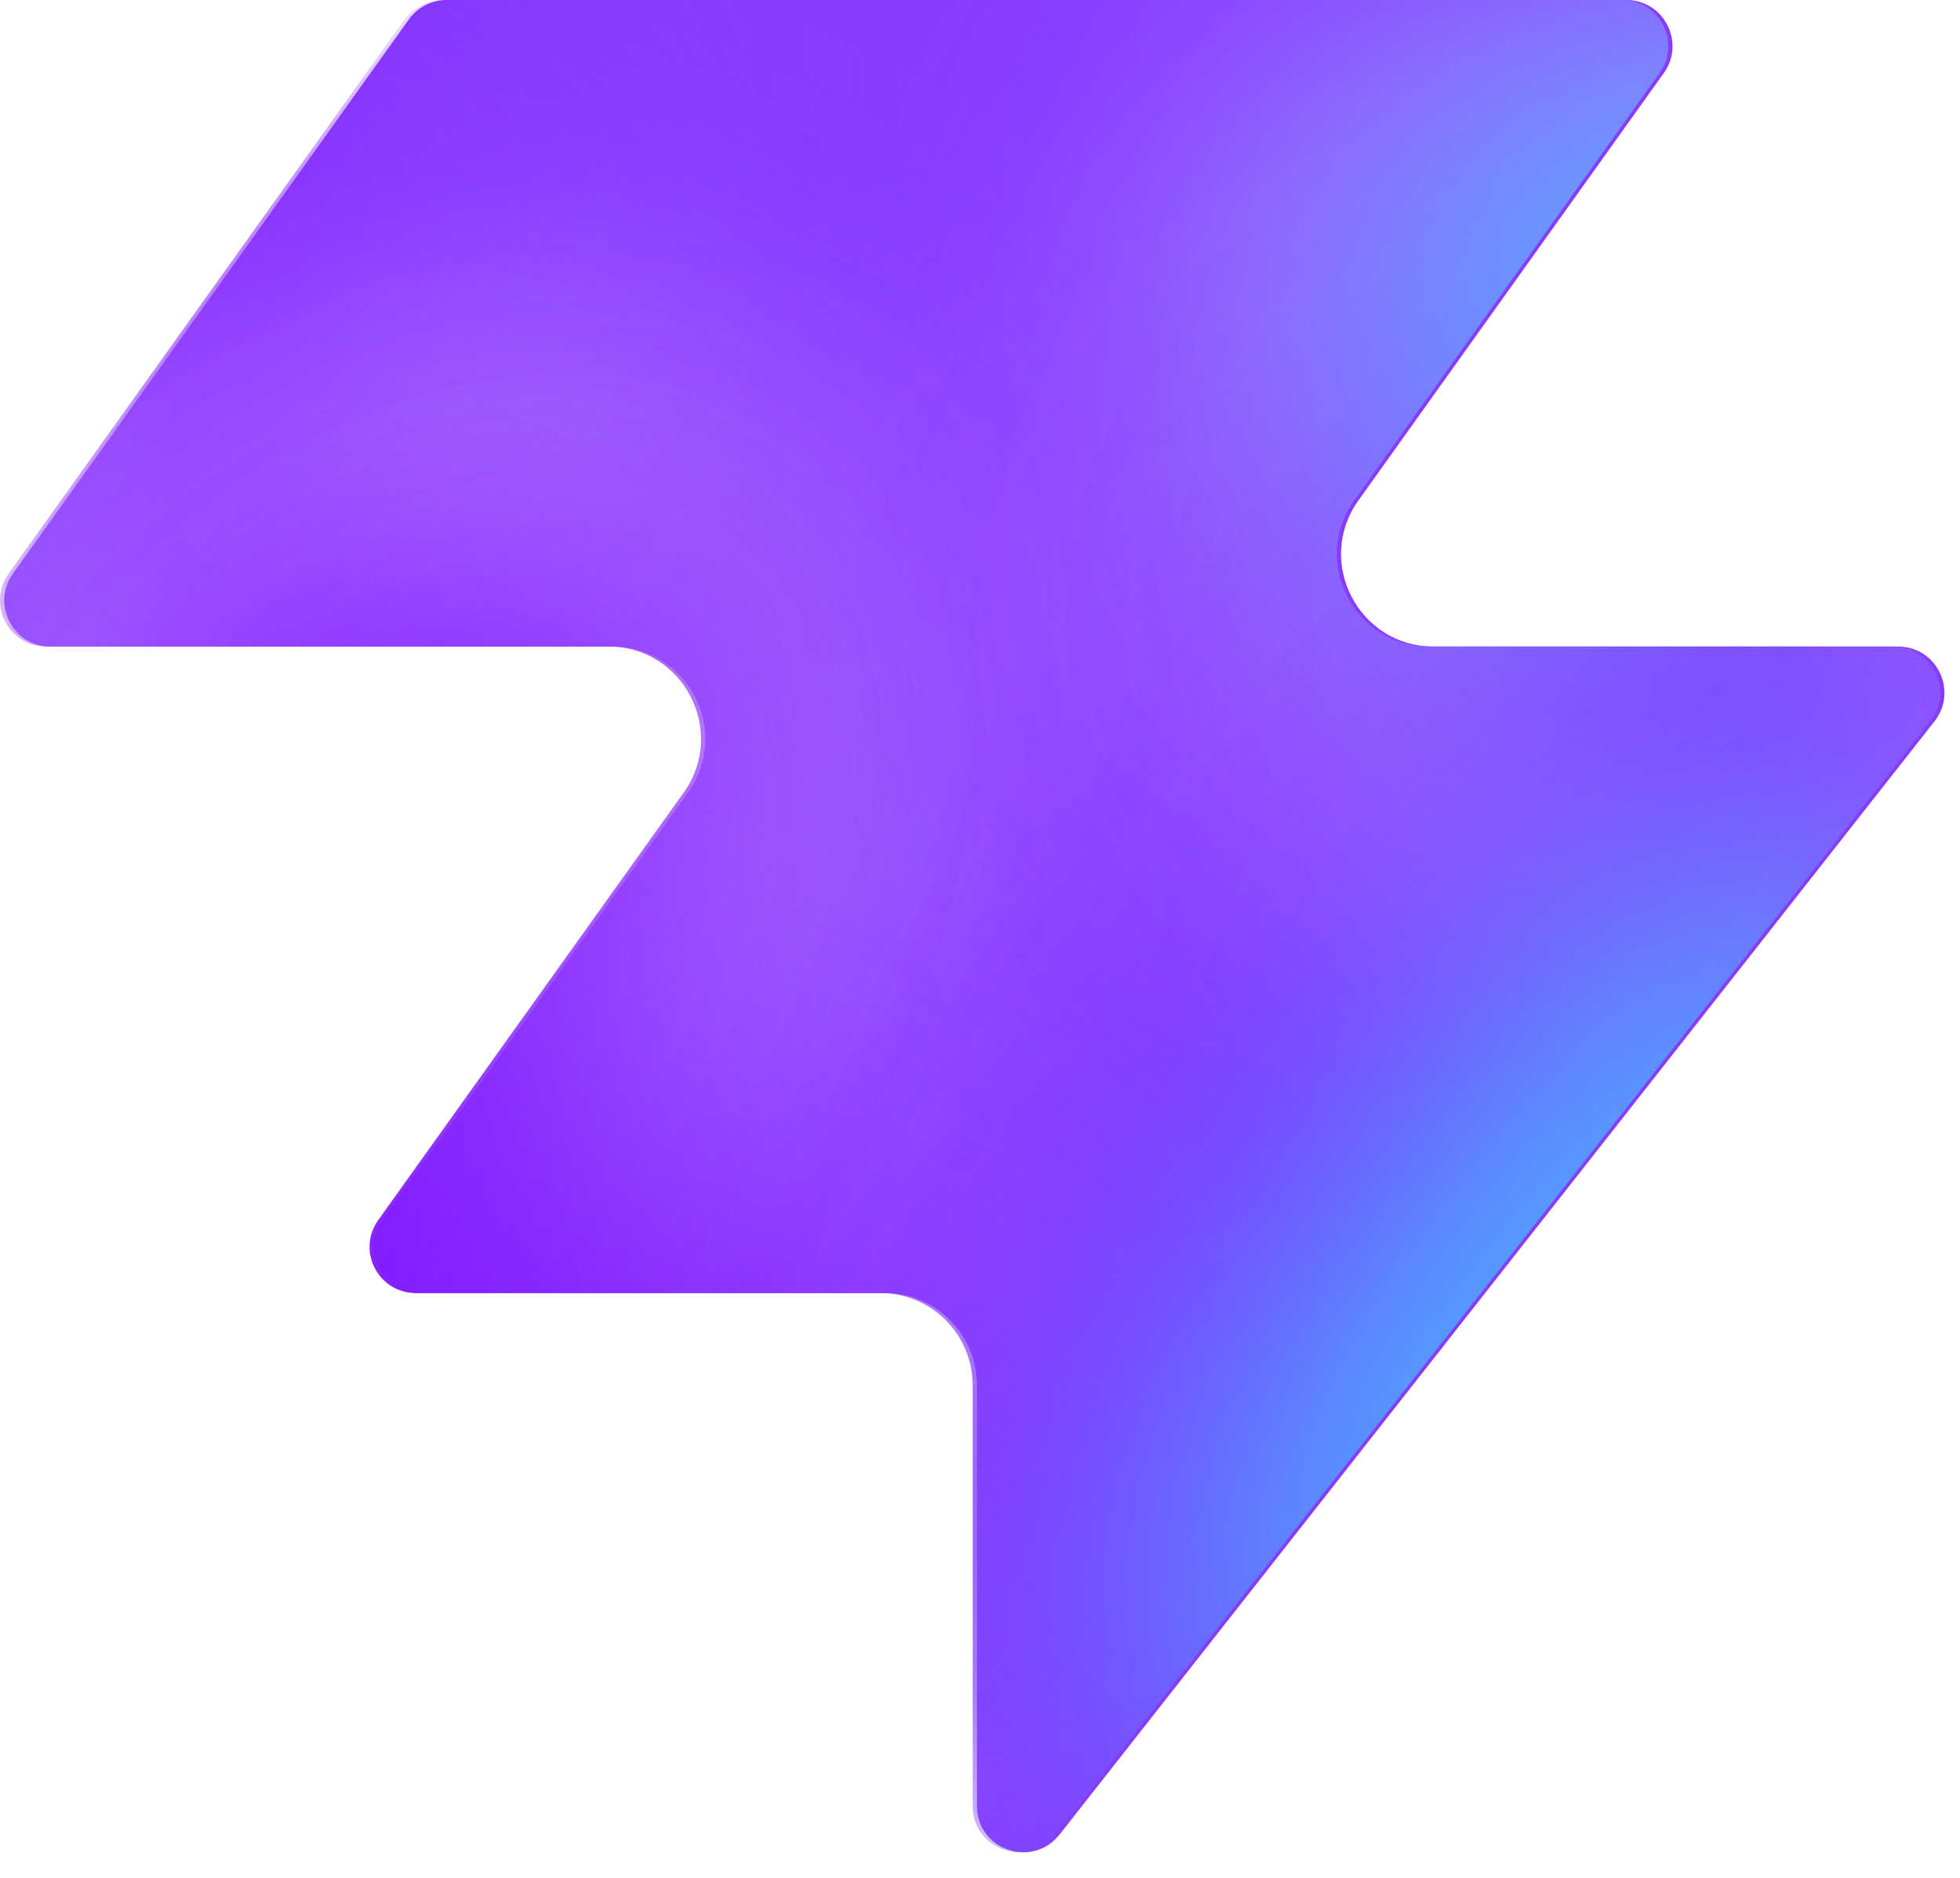
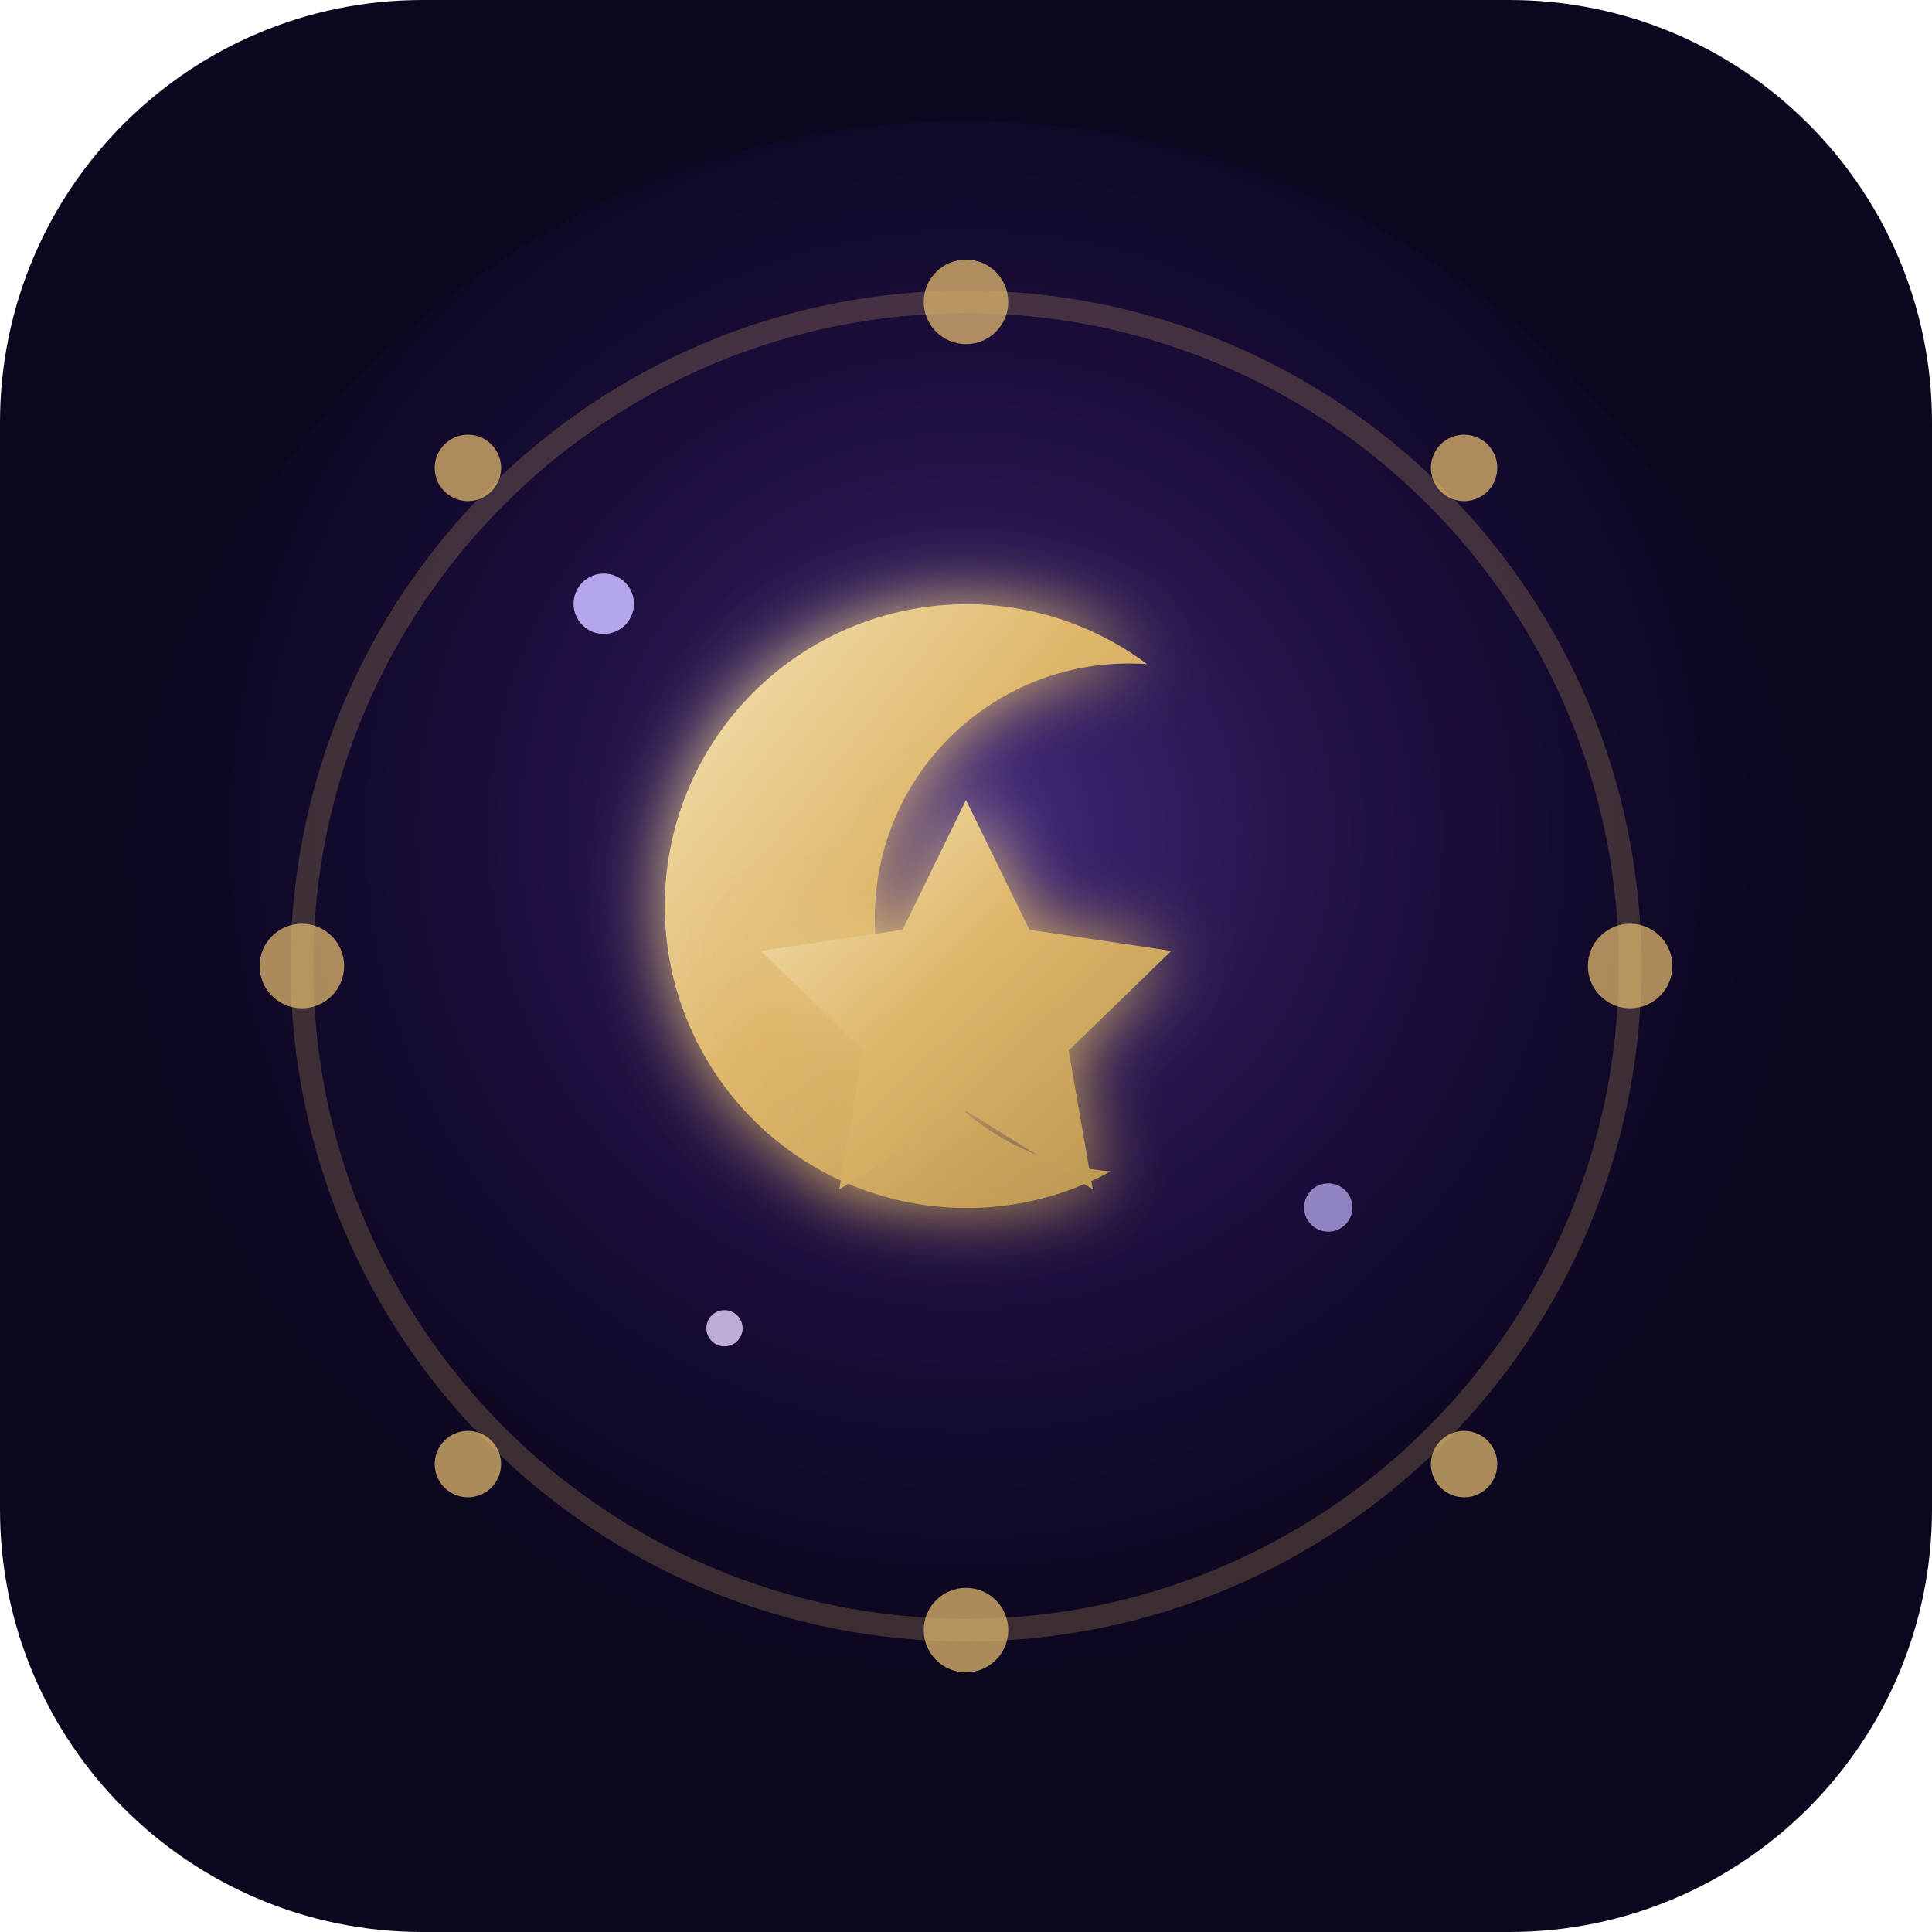
- <svg xmlns="http://www.w3.org/2000/svg" width="48" height="46" fill="none" viewBox="0 0 48 46">
-   <path fill="#863bff" d="M25.946 44.938c-.664.845-2.021.375-2.021-.698V33.937a2.26 2.26 0 0 0-2.262-2.262H10.287c-.92 0-1.456-1.04-.92-1.788l7.48-10.471c1.07-1.497 0-3.578-1.842-3.578H1.237c-.92 0-1.456-1.04-.92-1.788L10.013.474c.214-.297.556-.474.92-.474h28.894c.92 0 1.456 1.04.92 1.788l-7.48 10.471c-1.07 1.498 0 3.579 1.842 3.579h11.377c.943 0 1.473 1.088.89 1.83L25.947 44.94z" style="fill:#863bff;fill:color(display-p3 .525 .23 1);fill-opacity:1" />
-   <mask id="a" width="48" height="46" x="0" y="0" maskUnits="userSpaceOnUse" style="mask-type:alpha">
-     <path fill="#000" d="M25.842 44.938c-.664.844-2.021.375-2.021-.698V33.937a2.26 2.26 0 0 0-2.262-2.262H10.183c-.92 0-1.456-1.04-.92-1.788l7.48-10.471c1.07-1.498 0-3.579-1.842-3.579H1.133c-.92 0-1.456-1.04-.92-1.787L9.91.473c.214-.297.556-.474.92-.474h28.894c.92 0 1.456 1.04.92 1.788l-7.48 10.471c-1.07 1.498 0 3.578 1.842 3.578h11.377c.943 0 1.473 1.088.89 1.832L25.843 44.94z" style="fill:#000;fill-opacity:1" />
-   </mask>
-   <g mask="url(#a)">
-     <g filter="url(#b)">
-       <ellipse cx="5.508" cy="14.704" fill="#ede6ff" rx="5.508" ry="14.704" style="fill:#ede6ff;fill:color(display-p3 .927 .903 1);fill-opacity:1" transform="matrix(.00324 1 1 -.00324 -4.47 31.516)" />
-     </g>
-     <g filter="url(#c)">
-       <ellipse cx="10.399" cy="29.851" fill="#ede6ff" rx="10.399" ry="29.851" style="fill:#ede6ff;fill:color(display-p3 .927 .903 1);fill-opacity:1" transform="matrix(.00324 1 1 -.00324 -39.328 7.883)" />
-     </g>
-     <g filter="url(#d)">
-       <ellipse cx="5.508" cy="30.487" fill="#7e14ff" rx="5.508" ry="30.487" style="fill:#7e14ff;fill:color(display-p3 .492 .077 1);fill-opacity:1" transform="rotate(89.814 -25.913 -14.639)scale(1 -1)" />
-     </g>
-     <g filter="url(#e)">
-       <ellipse cx="5.508" cy="30.599" fill="#7e14ff" rx="5.508" ry="30.599" style="fill:#7e14ff;fill:color(display-p3 .492 .077 1);fill-opacity:1" transform="rotate(89.814 -32.644 -3.334)scale(1 -1)" />
-     </g>
-     <g filter="url(#f)">
-       <ellipse cx="5.508" cy="30.599" fill="#7e14ff" rx="5.508" ry="30.599" style="fill:#7e14ff;fill:color(display-p3 .492 .077 1);fill-opacity:1" transform="matrix(.00324 1 1 -.00324 -34.34 30.47)" />
-     </g>
-     <g filter="url(#g)">
-       <ellipse cx="14.072" cy="22.078" fill="#ede6ff" rx="14.072" ry="22.078" style="fill:#ede6ff;fill:color(display-p3 .927 .903 1);fill-opacity:1" transform="rotate(93.35 24.506 48.493)scale(-1 1)" />
-     </g>
-     <g filter="url(#h)">
-       <ellipse cx="3.47" cy="21.501" fill="#7e14ff" rx="3.47" ry="21.501" style="fill:#7e14ff;fill:color(display-p3 .492 .077 1);fill-opacity:1" transform="rotate(89.009 28.708 47.59)scale(-1 1)" />
-     </g>
-     <g filter="url(#i)">
-       <ellipse cx="3.47" cy="21.501" fill="#7e14ff" rx="3.47" ry="21.501" style="fill:#7e14ff;fill:color(display-p3 .492 .077 1);fill-opacity:1" transform="rotate(89.009 28.708 47.59)scale(-1 1)" />
-     </g>
-     <g filter="url(#j)">
-       <ellipse cx=".387" cy="8.972" fill="#7e14ff" rx="4.407" ry="29.108" style="fill:#7e14ff;fill:color(display-p3 .492 .077 1);fill-opacity:1" transform="rotate(39.51 .387 8.972)" />
-     </g>
-     <g filter="url(#k)">
-       <ellipse cx="47.523" cy="-6.092" fill="#7e14ff" rx="4.407" ry="29.108" style="fill:#7e14ff;fill:color(display-p3 .492 .077 1);fill-opacity:1" transform="rotate(37.892 47.523 -6.092)" />
-     </g>
-     <g filter="url(#l)">
-       <ellipse cx="41.412" cy="6.333" fill="#47bfff" rx="5.971" ry="9.665" style="fill:#47bfff;fill:color(display-p3 .28 .748 1);fill-opacity:1" transform="rotate(37.892 41.412 6.333)" />
-     </g>
-     <g filter="url(#m)">
-       <ellipse cx="-1.879" cy="38.332" fill="#7e14ff" rx="4.407" ry="29.108" style="fill:#7e14ff;fill:color(display-p3 .492 .077 1);fill-opacity:1" transform="rotate(37.892 -1.88 38.332)" />
-     </g>
-     <g filter="url(#n)">
-       <ellipse cx="-1.879" cy="38.332" fill="#7e14ff" rx="4.407" ry="29.108" style="fill:#7e14ff;fill:color(display-p3 .492 .077 1);fill-opacity:1" transform="rotate(37.892 -1.88 38.332)" />
-     </g>
-     <g filter="url(#o)">
-       <ellipse cx="35.651" cy="29.907" fill="#7e14ff" rx="4.407" ry="29.108" style="fill:#7e14ff;fill:color(display-p3 .492 .077 1);fill-opacity:1" transform="rotate(37.892 35.651 29.907)" />
-     </g>
-     <g filter="url(#p)">
-       <ellipse cx="38.418" cy="32.4" fill="#47bfff" rx="5.971" ry="15.297" style="fill:#47bfff;fill:color(display-p3 .28 .748 1);fill-opacity:1" transform="rotate(37.892 38.418 32.4)" />
-     </g>
-   </g>
+ <svg xmlns="http://www.w3.org/2000/svg" viewBox="0 0 64 64" role="img" aria-label="Sidusastro">
  <defs>
-     <filter id="b" width="60.045" height="41.654" x="-19.77" y="16.149" color-interpolation-filters="sRGB" filterUnits="userSpaceOnUse">
-       <feFlood flood-opacity="0" result="BackgroundImageFix" />
-       <feBlend in="SourceGraphic" in2="BackgroundImageFix" result="shape" />
-       <feGaussianBlur result="effect1_foregroundBlur_2002_17158" stdDeviation="7.659" />
-     </filter>
-     <filter id="c" width="90.34" height="51.437" x="-54.613" y="-7.533" color-interpolation-filters="sRGB" filterUnits="userSpaceOnUse">
-       <feFlood flood-opacity="0" result="BackgroundImageFix" />
-       <feBlend in="SourceGraphic" in2="BackgroundImageFix" result="shape" />
-       <feGaussianBlur result="effect1_foregroundBlur_2002_17158" stdDeviation="7.659" />
-     </filter>
-     <filter id="d" width="79.355" height="29.4" x="-49.64" y="2.03" color-interpolation-filters="sRGB" filterUnits="userSpaceOnUse">
-       <feFlood flood-opacity="0" result="BackgroundImageFix" />
-       <feBlend in="SourceGraphic" in2="BackgroundImageFix" result="shape" />
-       <feGaussianBlur result="effect1_foregroundBlur_2002_17158" stdDeviation="4.596" />
-     </filter>
-     <filter id="e" width="79.579" height="29.4" x="-45.045" y="20.029" color-interpolation-filters="sRGB" filterUnits="userSpaceOnUse">
-       <feFlood flood-opacity="0" result="BackgroundImageFix" />
-       <feBlend in="SourceGraphic" in2="BackgroundImageFix" result="shape" />
-       <feGaussianBlur result="effect1_foregroundBlur_2002_17158" stdDeviation="4.596" />
-     </filter>
-     <filter id="f" width="79.579" height="29.4" x="-43.513" y="21.178" color-interpolation-filters="sRGB" filterUnits="userSpaceOnUse">
-       <feFlood flood-opacity="0" result="BackgroundImageFix" />
-       <feBlend in="SourceGraphic" in2="BackgroundImageFix" result="shape" />
-       <feGaussianBlur result="effect1_foregroundBlur_2002_17158" stdDeviation="4.596" />
-     </filter>
-     <filter id="g" width="74.749" height="58.852" x="15.756" y="-17.901" color-interpolation-filters="sRGB" filterUnits="userSpaceOnUse">
-       <feFlood flood-opacity="0" result="BackgroundImageFix" />
-       <feBlend in="SourceGraphic" in2="BackgroundImageFix" result="shape" />
-       <feGaussianBlur result="effect1_foregroundBlur_2002_17158" stdDeviation="7.659" />
-     </filter>
-     <filter id="h" width="61.377" height="25.362" x="23.548" y="2.284" color-interpolation-filters="sRGB" filterUnits="userSpaceOnUse">
-       <feFlood flood-opacity="0" result="BackgroundImageFix" />
-       <feBlend in="SourceGraphic" in2="BackgroundImageFix" result="shape" />
-       <feGaussianBlur result="effect1_foregroundBlur_2002_17158" stdDeviation="4.596" />
-     </filter>
-     <filter id="i" width="61.377" height="25.362" x="23.548" y="2.284" color-interpolation-filters="sRGB" filterUnits="userSpaceOnUse">
-       <feFlood flood-opacity="0" result="BackgroundImageFix" />
-       <feBlend in="SourceGraphic" in2="BackgroundImageFix" result="shape" />
-       <feGaussianBlur result="effect1_foregroundBlur_2002_17158" stdDeviation="4.596" />
-     </filter>
-     <filter id="j" width="56.045" height="63.649" x="-27.636" y="-22.853" color-interpolation-filters="sRGB" filterUnits="userSpaceOnUse">
-       <feFlood flood-opacity="0" result="BackgroundImageFix" />
-       <feBlend in="SourceGraphic" in2="BackgroundImageFix" result="shape" />
-       <feGaussianBlur result="effect1_foregroundBlur_2002_17158" stdDeviation="4.596" />
-     </filter>
-     <filter id="k" width="54.814" height="64.646" x="20.116" y="-38.415" color-interpolation-filters="sRGB" filterUnits="userSpaceOnUse">
-       <feFlood flood-opacity="0" result="BackgroundImageFix" />
-       <feBlend in="SourceGraphic" in2="BackgroundImageFix" result="shape" />
-       <feGaussianBlur result="effect1_foregroundBlur_2002_17158" stdDeviation="4.596" />
-     </filter>
-     <filter id="l" width="33.541" height="35.313" x="24.641" y="-11.323" color-interpolation-filters="sRGB" filterUnits="userSpaceOnUse">
-       <feFlood flood-opacity="0" result="BackgroundImageFix" />
-       <feBlend in="SourceGraphic" in2="BackgroundImageFix" result="shape" />
-       <feGaussianBlur result="effect1_foregroundBlur_2002_17158" stdDeviation="4.596" />
-     </filter>
-     <filter id="m" width="54.814" height="64.646" x="-29.286" y="6.009" color-interpolation-filters="sRGB" filterUnits="userSpaceOnUse">
-       <feFlood flood-opacity="0" result="BackgroundImageFix" />
-       <feBlend in="SourceGraphic" in2="BackgroundImageFix" result="shape" />
-       <feGaussianBlur result="effect1_foregroundBlur_2002_17158" stdDeviation="4.596" />
-     </filter>
-     <filter id="n" width="54.814" height="64.646" x="-29.286" y="6.009" color-interpolation-filters="sRGB" filterUnits="userSpaceOnUse">
-       <feFlood flood-opacity="0" result="BackgroundImageFix" />
-       <feBlend in="SourceGraphic" in2="BackgroundImageFix" result="shape" />
-       <feGaussianBlur result="effect1_foregroundBlur_2002_17158" stdDeviation="4.596" />
-     </filter>
-     <filter id="o" width="54.814" height="64.646" x="8.244" y="-2.416" color-interpolation-filters="sRGB" filterUnits="userSpaceOnUse">
-       <feFlood flood-opacity="0" result="BackgroundImageFix" />
-       <feBlend in="SourceGraphic" in2="BackgroundImageFix" result="shape" />
-       <feGaussianBlur result="effect1_foregroundBlur_2002_17158" stdDeviation="4.596" />
-     </filter>
-     <filter id="p" width="39.409" height="43.623" x="18.713" y="10.588" color-interpolation-filters="sRGB" filterUnits="userSpaceOnUse">
-       <feFlood flood-opacity="0" result="BackgroundImageFix" />
-       <feBlend in="SourceGraphic" in2="BackgroundImageFix" result="shape" />
-       <feGaussianBlur result="effect1_foregroundBlur_2002_17158" stdDeviation="4.596" />
+     <radialGradient id="cosmos" cx="50%" cy="42%" r="58%">
+       <stop offset="0%" stop-color="#8B5CF6" stop-opacity="0.45" />
+       <stop offset="55%" stop-color="#4C1D95" stop-opacity="0.2" />
+       <stop offset="100%" stop-color="#0B071E" stop-opacity="0" />
+     </radialGradient>
+     <linearGradient id="gold" x1="0%" y1="0%" x2="100%" y2="100%">
+       <stop offset="0%" stop-color="#F5E6B8" />
+       <stop offset="45%" stop-color="#DFB76C" />
+       <stop offset="100%" stop-color="#B8944F" />
+     </linearGradient>
+     <filter id="glow" x="-40%" y="-40%" width="180%" height="180%">
+       <feGaussianBlur stdDeviation="1.2" result="b" />
+       <feMerge>
+         <feMergeNode in="b" />
+         <feMergeNode in="SourceGraphic" />
+       </feMerge>
    </filter>
  </defs>
+   <rect width="64" height="64" rx="14" fill="#0B071E" />
+   <circle cx="32" cy="32" r="28" fill="url(#cosmos)" />
+   <circle cx="32" cy="32" r="22" fill="none" stroke="#DFB76C" stroke-opacity="0.22" stroke-width="0.75" />
+   <g fill="#DFB76C" opacity="0.75">
+     <circle cx="32" cy="10" r="1.4" />
+     <circle cx="48.5" cy="15.5" r="1.1" />
+     <circle cx="54" cy="32" r="1.4" />
+     <circle cx="48.5" cy="48.5" r="1.1" />
+     <circle cx="32" cy="54" r="1.4" />
+     <circle cx="15.5" cy="48.5" r="1.1" />
+     <circle cx="10" cy="32" r="1.4" />
+     <circle cx="15.5" cy="15.5" r="1.1" />
+   </g>
+   <path fill="url(#gold)" filter="url(#glow)" d="M38 22a10 10 0 1 0-1.2 16.8A8 8 0 0 1 38 22z" />
+   <path fill="url(#gold)" filter="url(#glow)" d="M32 26.5l2.1 4.3 4.7.7-3.4 3.3.8 4.6L32 36.8l-4.2 2.6.8-4.6-3.4-3.3 4.7-.7z" />
+   <circle cx="20" cy="20" r="1" fill="#C4B5FD" opacity="0.9" />
+   <circle cx="44" cy="40" r="0.8" fill="#C4B5FD" opacity="0.7" />
+   <circle cx="24" cy="44" r="0.6" fill="#E9D5FF" opacity="0.8" />
</svg>
